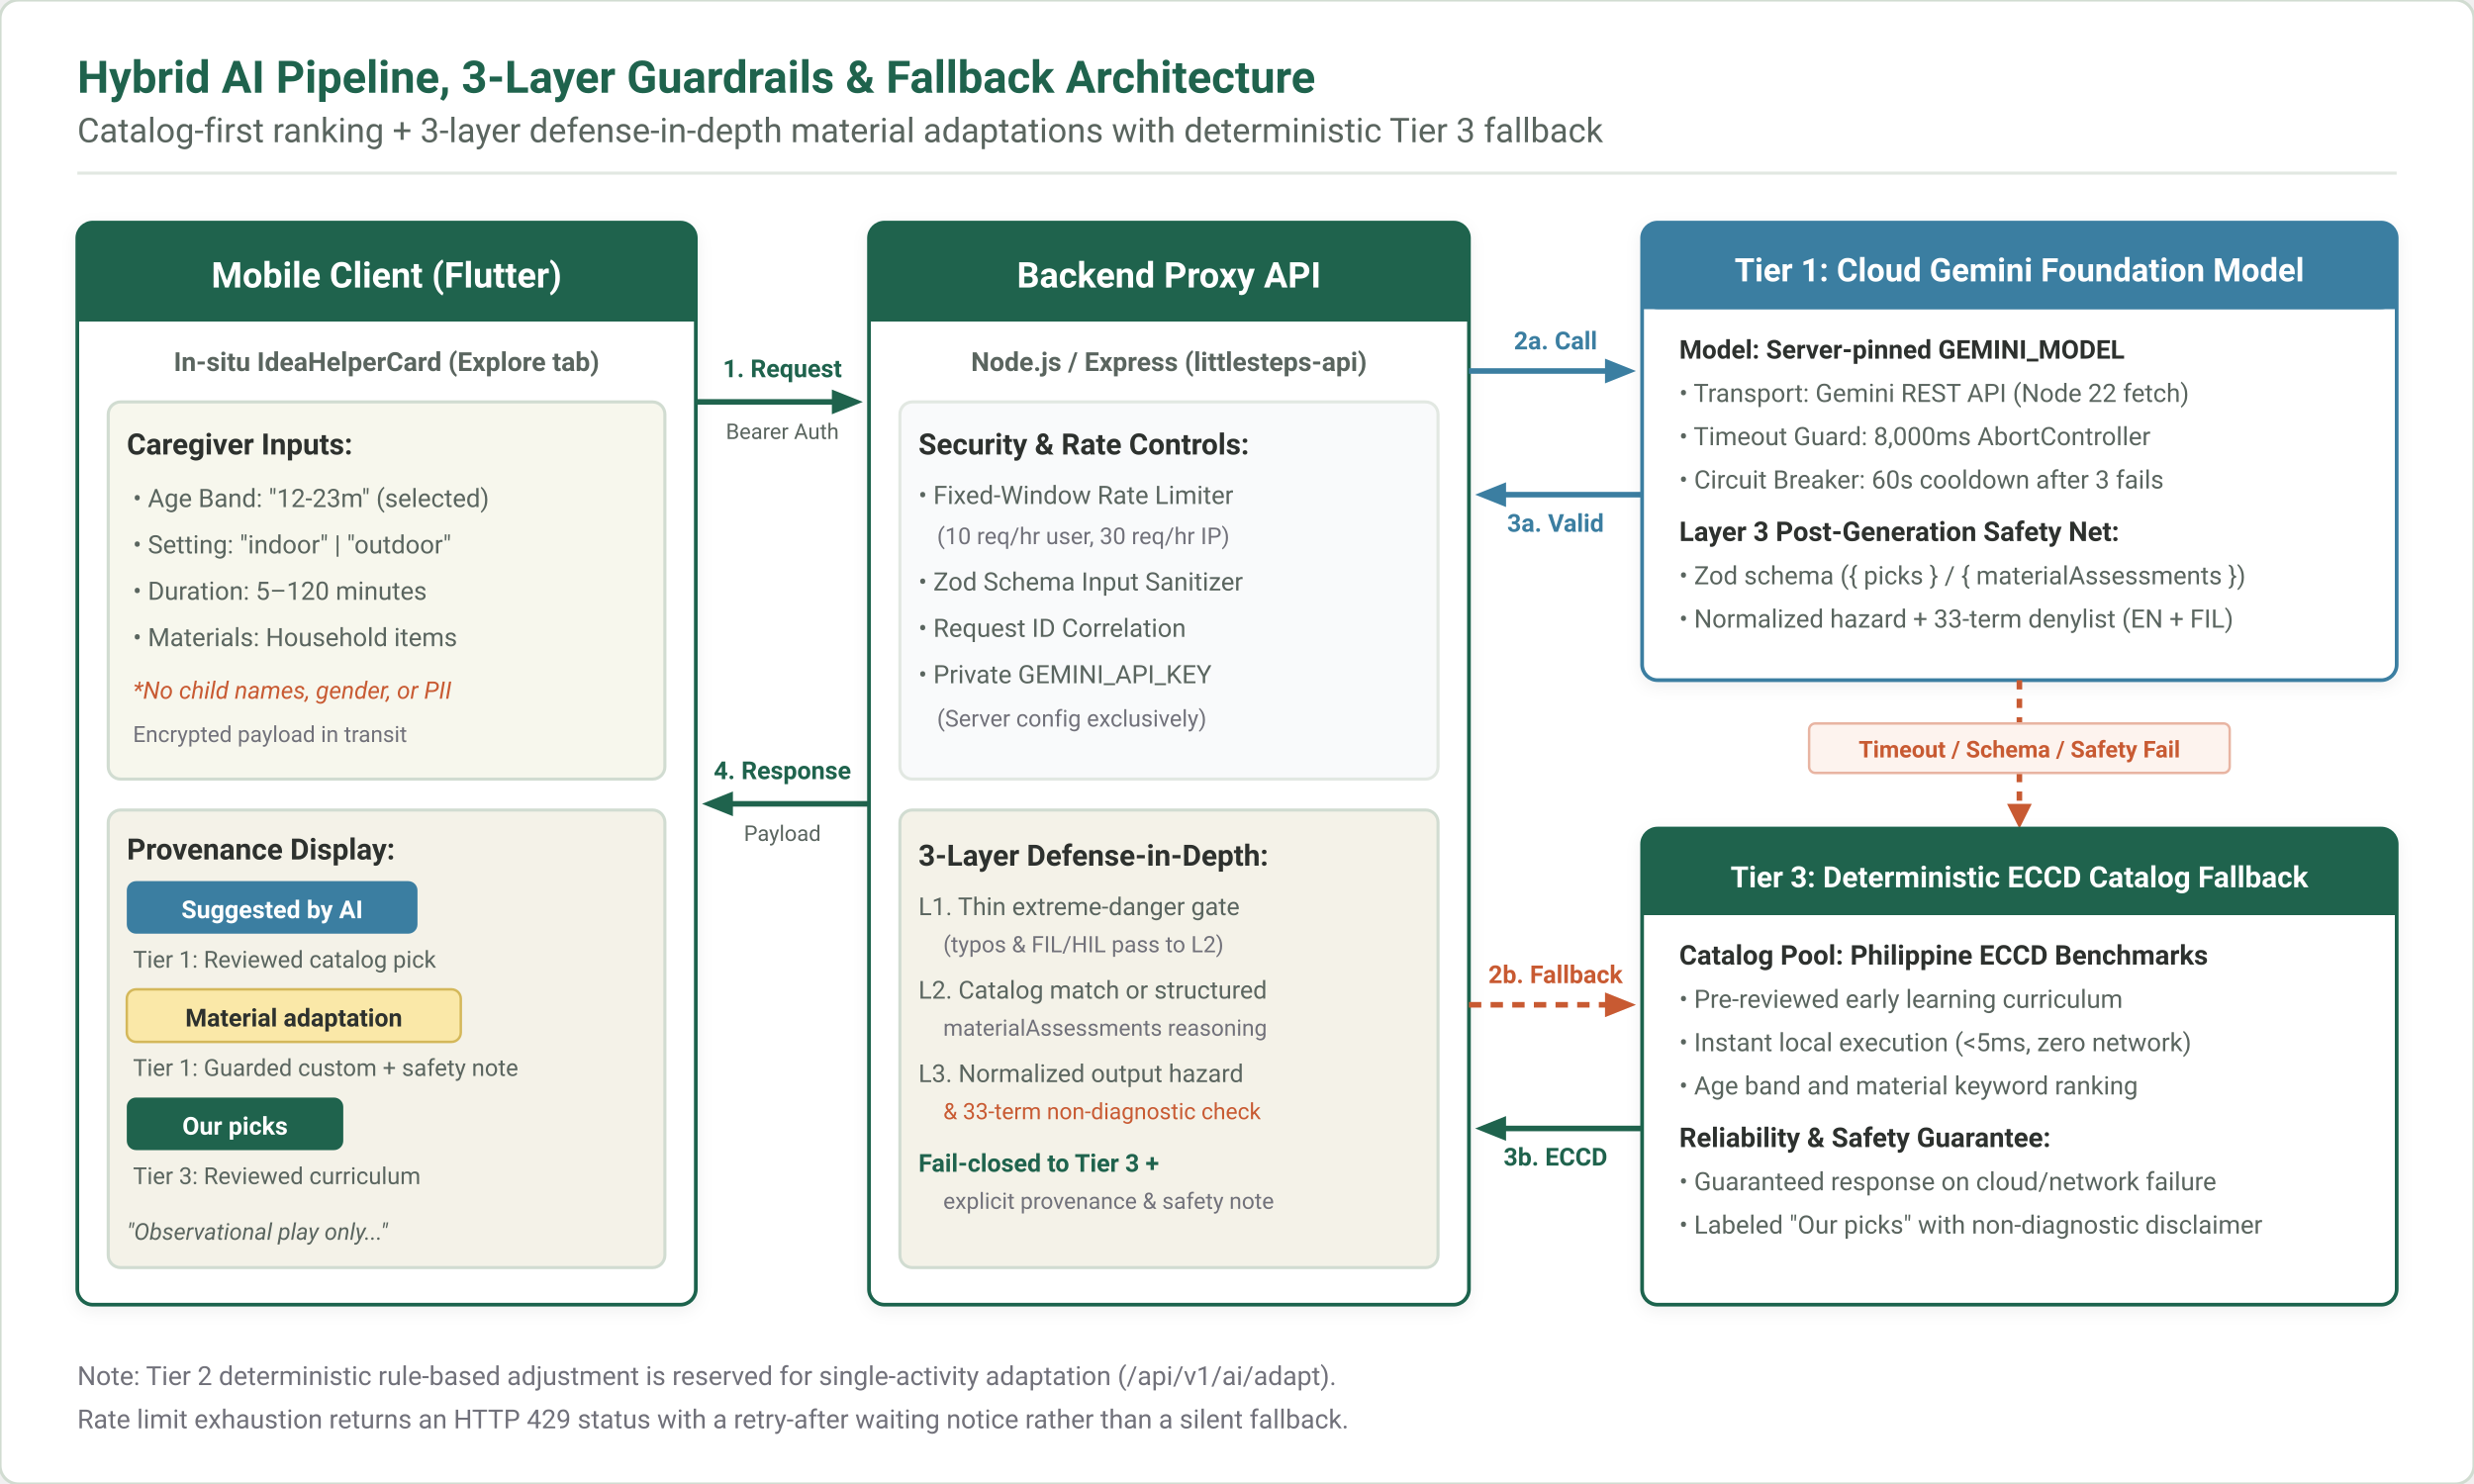
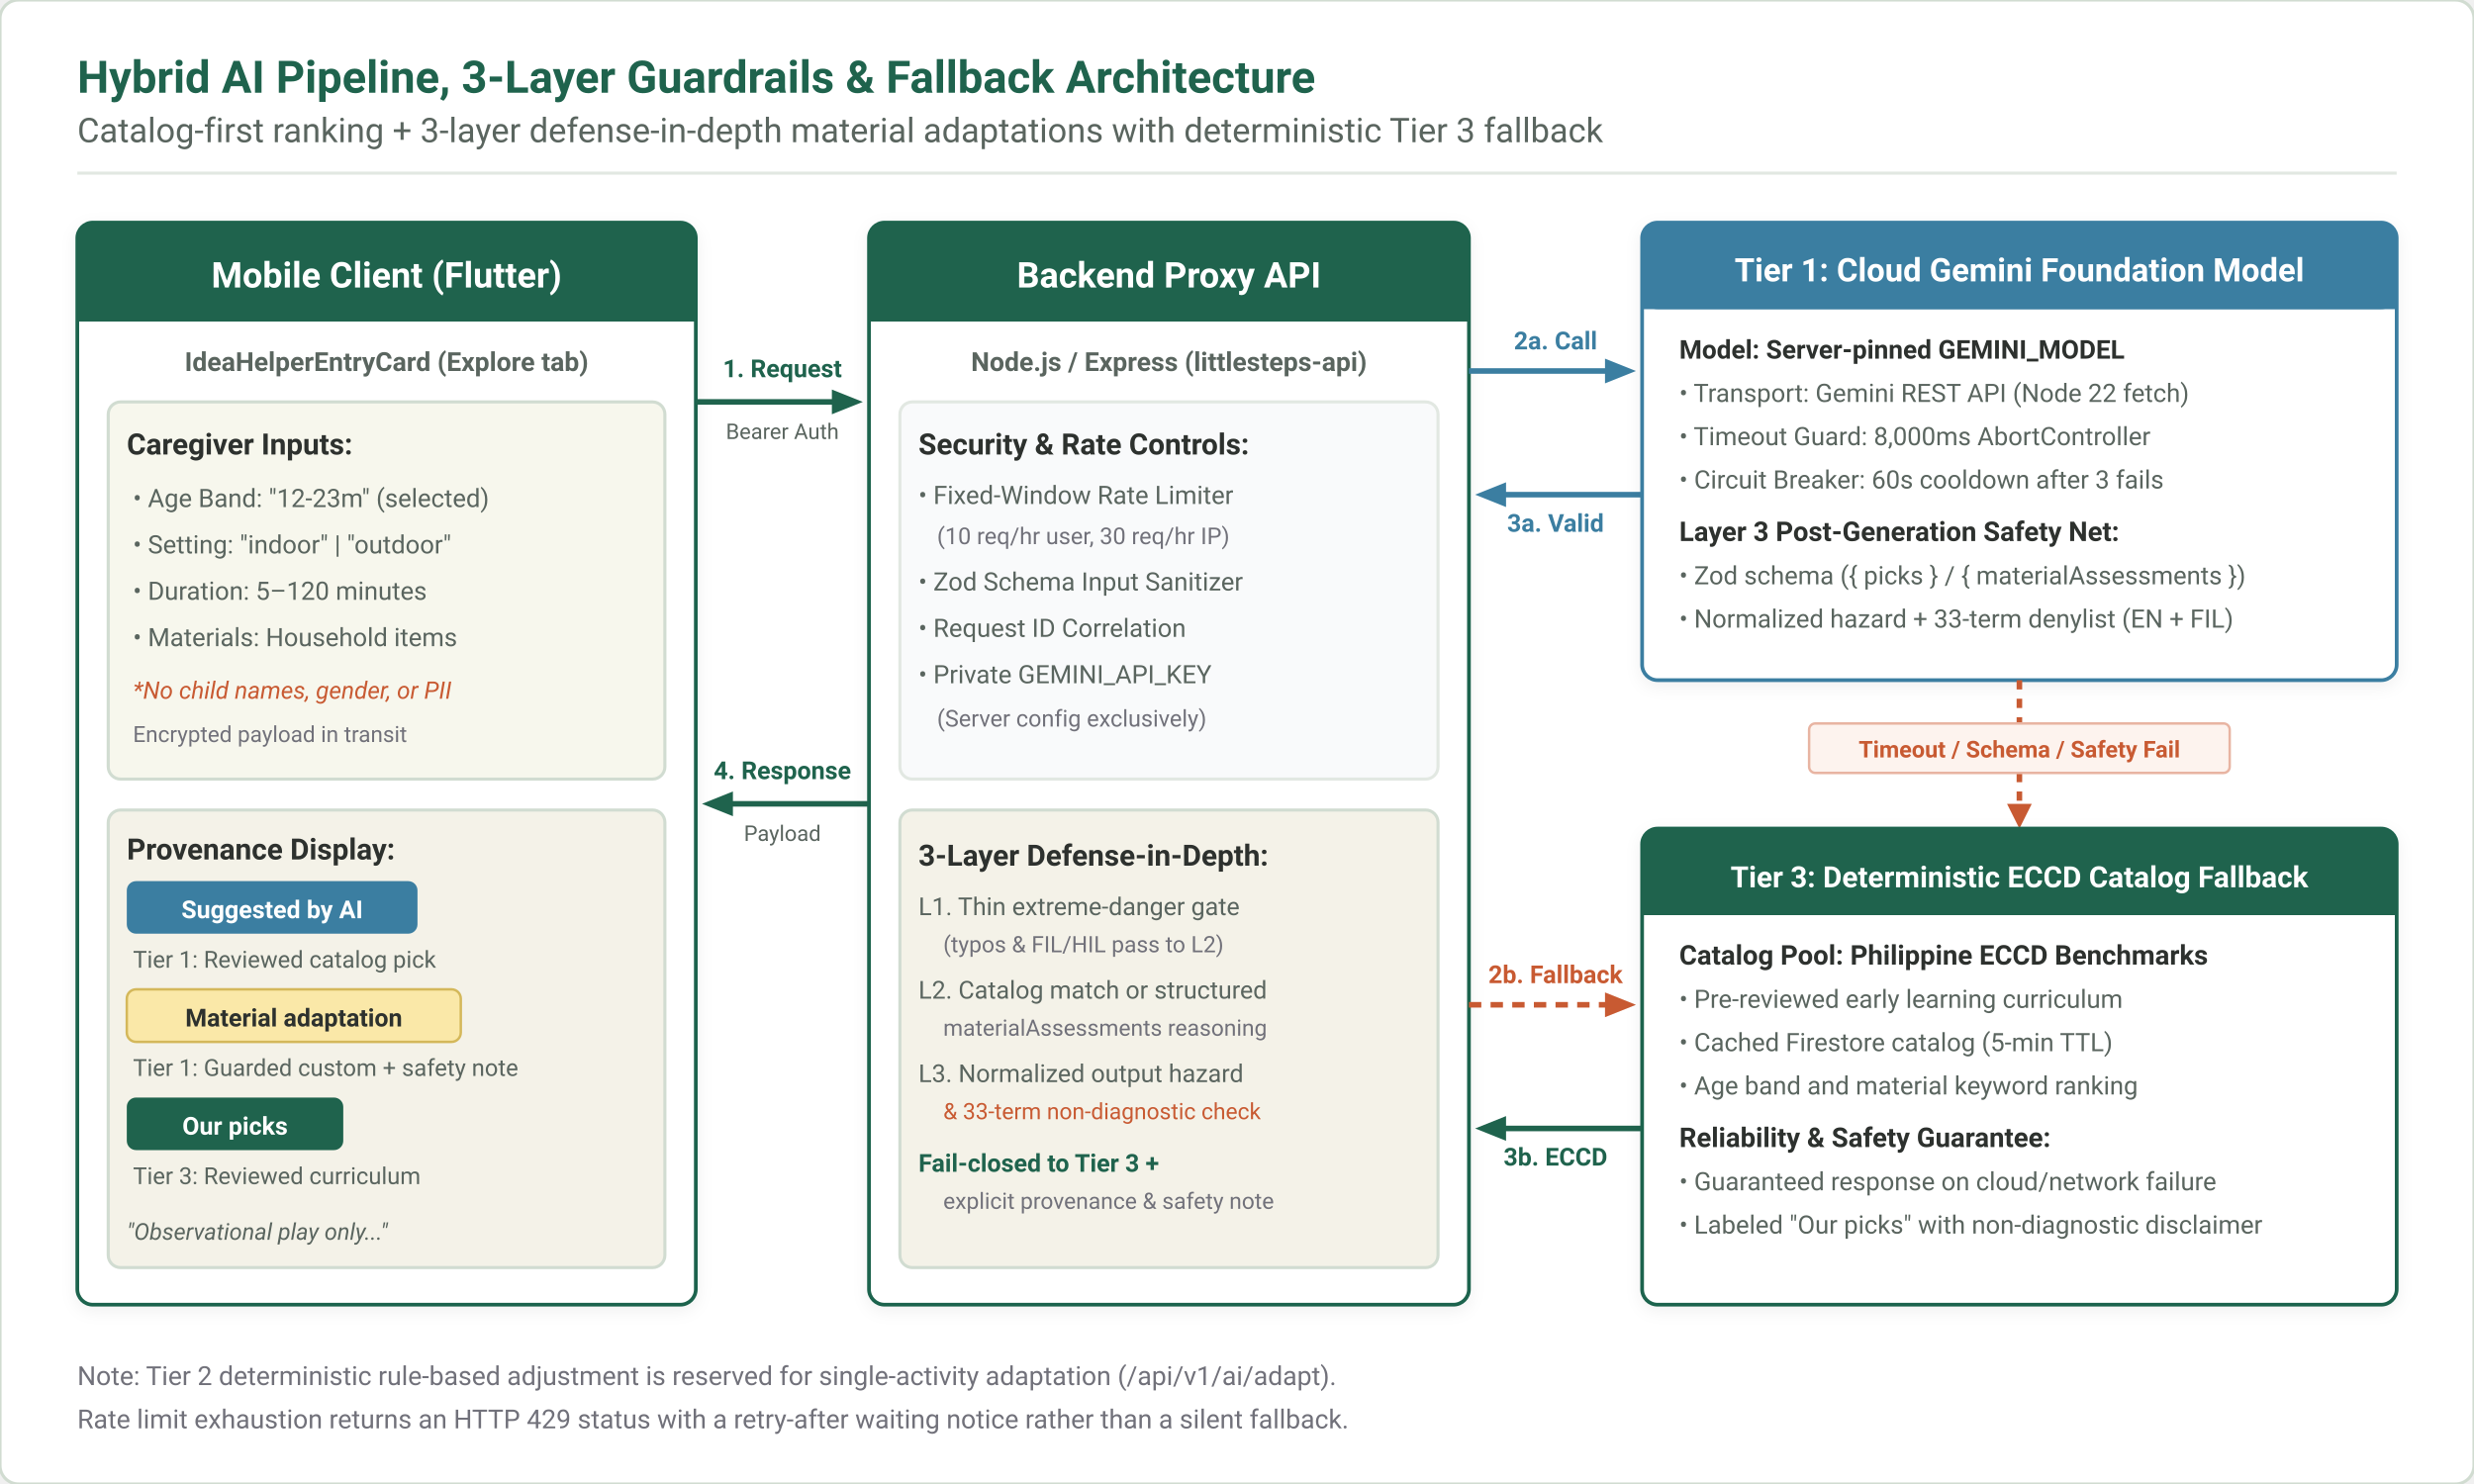
<svg xmlns="http://www.w3.org/2000/svg" width="800" height="480" viewBox="0 0 800 480" font-family="-apple-system, BlinkMacSystemFont, &quot;Segoe UI&quot;, Roboto, &quot;Helvetica Neue&quot;, Arial, sans-serif">
  <defs>
    <filter id="shadow" x="-2%" y="-3%" width="104%" height="108%" filterUnits="userSpaceOnUse">
      <feDropShadow dx="0" dy="1.5" stdDeviation="2.5" flood-color="#000000" flood-opacity="0.06" />
    </filter>
  </defs>
  <rect width="800" height="480" fill="#FFFFFF" rx="6" stroke="#D1DCD1" stroke-width="1" />
  <text x="25" y="30" font-size="14.5" font-weight="700" fill="#1F634D">Hybrid AI Pipeline, 3-Layer Guardrails &amp; Fallback Architecture</text>
  <text x="25" y="46" font-size="11" fill="#5A655F">Catalog-first ranking + 3-layer defense-in-depth material adaptations with deterministic Tier 3 fallback</text>
  <line x1="25" y1="56" x2="775" y2="56" stroke="#E2E8E2" stroke-width="1" />
  <g transform="translate(25, 72)">
    <rect width="200" height="350" rx="5" fill="#FFFFFF" stroke="#1F634D" stroke-width="1.2" filter="url(#shadow)" />
    <rect width="200" height="32" rx="5" fill="#1F634D" />
    <rect y="26" width="200" height="6" fill="#1F634D" />
    <text x="100" y="21" font-size="11.5" font-weight="700" fill="#FFFFFF" text-anchor="middle">Mobile Client (Flutter)</text>
-     <text x="100" y="48" font-size="8.5" font-weight="600" fill="#5A655F" text-anchor="middle">In-situ IdeaHelperCard (Explore tab)</text>
+     <text x="100" y="48" font-size="8.5" font-weight="600" fill="#5A655F" text-anchor="middle">IdeaHelperEntryCard (Explore tab)</text>
    <rect x="10" y="58" width="180" height="122" rx="4" fill="#F7F7ED" stroke="#D1DCD1" stroke-width="1" />
    <text x="16" y="75" font-size="9.5" font-weight="700" fill="#2D312E">Caregiver Inputs:</text>
    <text x="18" y="92" font-size="8.2" fill="#5A655F">• Age Band: "12-23m" (selected)</text>
    <text x="18" y="107" font-size="8.2" fill="#5A655F">• Setting: "indoor" | "outdoor"</text>
    <text x="18" y="122" font-size="8.2" fill="#5A655F">• Duration: 5–120 minutes</text>
    <text x="18" y="137" font-size="8.2" fill="#5A655F">• Materials: Household items</text>
    <text x="18" y="154" font-size="7.8" font-style="italic" fill="#C85A32">*No child names, gender, or PII</text>
    <text x="18" y="168" font-size="7.2" fill="#71717A">Encrypted payload in transit</text>
    <rect x="10" y="190" width="180" height="148" rx="4" fill="#F4F2E8" stroke="#D1DCD1" stroke-width="1" />
    <text x="16" y="206" font-size="9.5" font-weight="700" fill="#2D312E">Provenance Display:</text>
    <rect x="16" y="213" width="94" height="17" rx="3" fill="#3B7EA1" />
    <text x="63" y="225" font-size="8" font-weight="700" fill="#FFFFFF" text-anchor="middle">Suggested by AI</text>
    <text x="18" y="241" font-size="7.6" fill="#5A655F">Tier 1: Reviewed catalog pick</text>
    <rect x="16" y="248" width="108" height="17" rx="3" fill="#FAE8A8" stroke="#D4B85A" stroke-width="0.8" />
    <text x="70" y="260" font-size="8" font-weight="700" fill="#2D312E" text-anchor="middle">Material adaptation</text>
    <text x="18" y="276" font-size="7.6" fill="#5A655F">Tier 1: Guarded custom + safety note</text>
    <rect x="16" y="283" width="70" height="17" rx="3" fill="#1F634D" />
    <text x="51" y="295" font-size="8" font-weight="700" fill="#FFFFFF" text-anchor="middle">Our picks</text>
    <text x="18" y="311" font-size="7.6" fill="#5A655F">Tier 3: Reviewed curriculum</text>
    <text x="16" y="329" font-size="7.5" font-style="italic" fill="#5A655F">"Observational play only..."</text>
  </g>
  <line x1="225" y1="130" x2="273" y2="130" stroke="#1F634D" stroke-width="1.8" />
  <polygon points="269,126 279,130 269,134" fill="#1F634D" />
  <text x="253" y="122" font-size="8" font-weight="700" fill="#1F634D" text-anchor="middle">1. Request</text>
  <text x="253" y="142" font-size="7" fill="#5A655F" text-anchor="middle">Bearer Auth</text>
  <line x1="281" y1="260" x2="233" y2="260" stroke="#1F634D" stroke-width="1.8" />
  <polygon points="237,256 227,260 237,264" fill="#1F634D" />
  <text x="253" y="252" font-size="8" font-weight="700" fill="#1F634D" text-anchor="middle">4. Response</text>
  <text x="253" y="272" font-size="7" fill="#5A655F" text-anchor="middle">Payload</text>
  <g transform="translate(281, 72)">
    <rect width="194" height="350" rx="5" fill="#FFFFFF" stroke="#1F634D" stroke-width="1.2" filter="url(#shadow)" />
    <rect width="194" height="32" rx="5" fill="#1F634D" />
    <rect y="26" width="194" height="6" fill="#1F634D" />
    <text x="97" y="21" font-size="11.5" font-weight="700" fill="#FFFFFF" text-anchor="middle">Backend Proxy API</text>
    <text x="97" y="48" font-size="8.5" font-weight="600" fill="#5A655F" text-anchor="middle">Node.js / Express (littlesteps-api)</text>
    <rect x="10" y="58" width="174" height="122" rx="4" fill="#F9FAFB" stroke="#E2E8E2" stroke-width="1" />
    <text x="16" y="75" font-size="9.5" font-weight="700" fill="#2D312E">Security &amp; Rate Controls:</text>
    <text x="16" y="91" font-size="8.2" fill="#5A655F">• Fixed-Window Rate Limiter</text>
    <text x="22" y="104" font-size="7.5" fill="#71717A">(10 req/hr user, 30 req/hr IP)</text>
    <text x="16" y="119" font-size="8.2" fill="#5A655F">• Zod Schema Input Sanitizer</text>
    <text x="16" y="134" font-size="8.2" fill="#5A655F">• Request ID Correlation</text>
    <text x="16" y="149" font-size="8.2" fill="#5A655F">• Private GEMINI_API_KEY</text>
    <text x="22" y="163" font-size="7.5" fill="#71717A">(Server config exclusively)</text>
    <rect x="10" y="190" width="174" height="148" rx="4" fill="#F4F2E8" stroke="#D1DCD1" stroke-width="1" />
    <text x="16" y="208" font-size="9.5" font-weight="700" fill="#2D312E">3-Layer Defense-in-Depth:</text>
    <text x="16" y="224" font-size="8" fill="#5A655F">L1. Thin extreme-danger gate</text>
    <text x="24" y="236" font-size="7.3" fill="#71717A">(typos &amp; FIL/HIL pass to L2)</text>
    <text x="16" y="251" font-size="8" fill="#5A655F">L2. Catalog match or structured</text>
    <text x="24" y="263" font-size="7.3" fill="#71717A">materialAssessments reasoning</text>
    <text x="16" y="278" font-size="8" fill="#5A655F">L3. Normalized output hazard</text>
    <text x="24" y="290" font-size="7.3" fill="#C85A32">&amp; 33-term non-diagnostic check</text>
    <text x="16" y="307" font-size="8" font-weight="600" fill="#1F634D">Fail-closed to Tier 3 +</text>
    <text x="24" y="319" font-size="7.3" fill="#71717A">explicit provenance &amp; safety note</text>
  </g>
  <line x1="475" y1="120" x2="523" y2="120" stroke="#3B7EA1" stroke-width="1.8" />
  <polygon points="519,116 529,120 519,124" fill="#3B7EA1" />
  <text x="503" y="113" font-size="8" font-weight="700" fill="#3B7EA1" text-anchor="middle">2a. Call</text>
  <line x1="531" y1="160" x2="483" y2="160" stroke="#3B7EA1" stroke-width="1.8" />
  <polygon points="487,156 477,160 487,164" fill="#3B7EA1" />
  <text x="503" y="172" font-size="8" font-weight="700" fill="#3B7EA1" text-anchor="middle">3a. Valid</text>
  <g transform="translate(531, 72)">
    <rect width="244" height="148" rx="5" fill="#FFFFFF" stroke="#3B7EA1" stroke-width="1.2" filter="url(#shadow)" />
    <rect width="244" height="28" rx="5" fill="#3B7EA1" />
    <rect y="22" width="244" height="6" fill="#3B7EA1" />
    <text x="122" y="19" font-size="10.5" font-weight="700" fill="#FFFFFF" text-anchor="middle">Tier 1: Cloud Gemini Foundation Model</text>
    <text x="12" y="44" font-size="8.4" font-weight="700" fill="#2D312E">Model: Server-pinned GEMINI_MODEL</text>
    <text x="12" y="58" font-size="8.2" fill="#5A655F">• Transport: Gemini REST API (Node 22 fetch)</text>
    <text x="12" y="72" font-size="8.2" fill="#5A655F">• Timeout Guard: 8,000ms AbortController</text>
    <text x="12" y="86" font-size="8.2" fill="#5A655F">• Circuit Breaker: 60s cooldown after 3 fails</text>
    <text x="12" y="103" font-size="8.8" font-weight="700" fill="#2D312E">Layer 3 Post-Generation Safety Net:</text>
    <text x="12" y="117" font-size="8.2" fill="#5A655F">• Zod schema ({ picks } / { materialAssessments })</text>
    <text x="12" y="131" font-size="8.2" fill="#5A655F">• Normalized hazard + 33-term denylist (EN + FIL)</text>
  </g>
  <line x1="653" y1="220" x2="653" y2="264" stroke="#C85A32" stroke-width="1.8" stroke-dasharray="3 3" />
  <polygon points="649,260 653,268 657,260" fill="#C85A32" />
  <rect x="585" y="234" width="136" height="16" rx="2" fill="#FDF3EE" stroke="#E8B4A2" stroke-width="0.8" />
  <text x="653" y="245" font-size="7.5" font-weight="600" fill="#C85A32" text-anchor="middle">Timeout / Schema / Safety Fail</text>
  <line x1="475" y1="325" x2="523" y2="325" stroke="#C85A32" stroke-width="1.8" stroke-dasharray="4 3" />
  <polygon points="519,321 529,325 519,329" fill="#C85A32" />
  <text x="503" y="318" font-size="8" font-weight="700" fill="#C85A32" text-anchor="middle">2b. Fallback</text>
  <line x1="531" y1="365" x2="483" y2="365" stroke="#1F634D" stroke-width="1.8" />
  <polygon points="487,361 477,365 487,369" fill="#1F634D" />
  <text x="503" y="377" font-size="8" font-weight="700" fill="#1F634D" text-anchor="middle">3b. ECCD</text>
  <g transform="translate(531, 268)">
    <rect width="244" height="154" rx="5" fill="#FFFFFF" stroke="#1F634D" stroke-width="1.2" filter="url(#shadow)" />
    <rect width="244" height="28" rx="5" fill="#1F634D" />
    <rect y="22" width="244" height="6" fill="#1F634D" />
    <text x="122" y="19" font-size="9.5" font-weight="700" fill="#FFFFFF" text-anchor="middle">Tier 3: Deterministic ECCD Catalog Fallback</text>
    <text x="12" y="44" font-size="8.8" font-weight="700" fill="#2D312E">Catalog Pool: Philippine ECCD Benchmarks</text>
    <text x="12" y="58" font-size="8.2" fill="#5A655F">• Pre-reviewed early learning curriculum</text>
-     <text x="12" y="72" font-size="8.2" fill="#5A655F">• Instant local execution (&lt;5ms, zero network)</text>
+     <text x="12" y="72" font-size="8.2" fill="#5A655F">• Cached Firestore catalog (5-min TTL)</text>
    <text x="12" y="86" font-size="8.2" fill="#5A655F">• Age band and material keyword ranking</text>
    <text x="12" y="103" font-size="8.8" font-weight="700" fill="#2D312E">Reliability &amp; Safety Guarantee:</text>
    <text x="12" y="117" font-size="8.2" fill="#5A655F">• Guaranteed response on cloud/network failure</text>
    <text x="12" y="131" font-size="8.2" fill="#5A655F">• Labeled "Our picks" with non-diagnostic disclaimer</text>
  </g>
  <text x="25" y="448" font-size="8.5" fill="#71717A">Note: Tier 2 deterministic rule-based adjustment is reserved for single-activity adaptation (/api/v1/ai/adapt).</text>
  <text x="25" y="462" font-size="8.5" fill="#71717A">Rate limit exhaustion returns an HTTP 429 status with a retry-after waiting notice rather than a silent fallback.</text>
</svg>
